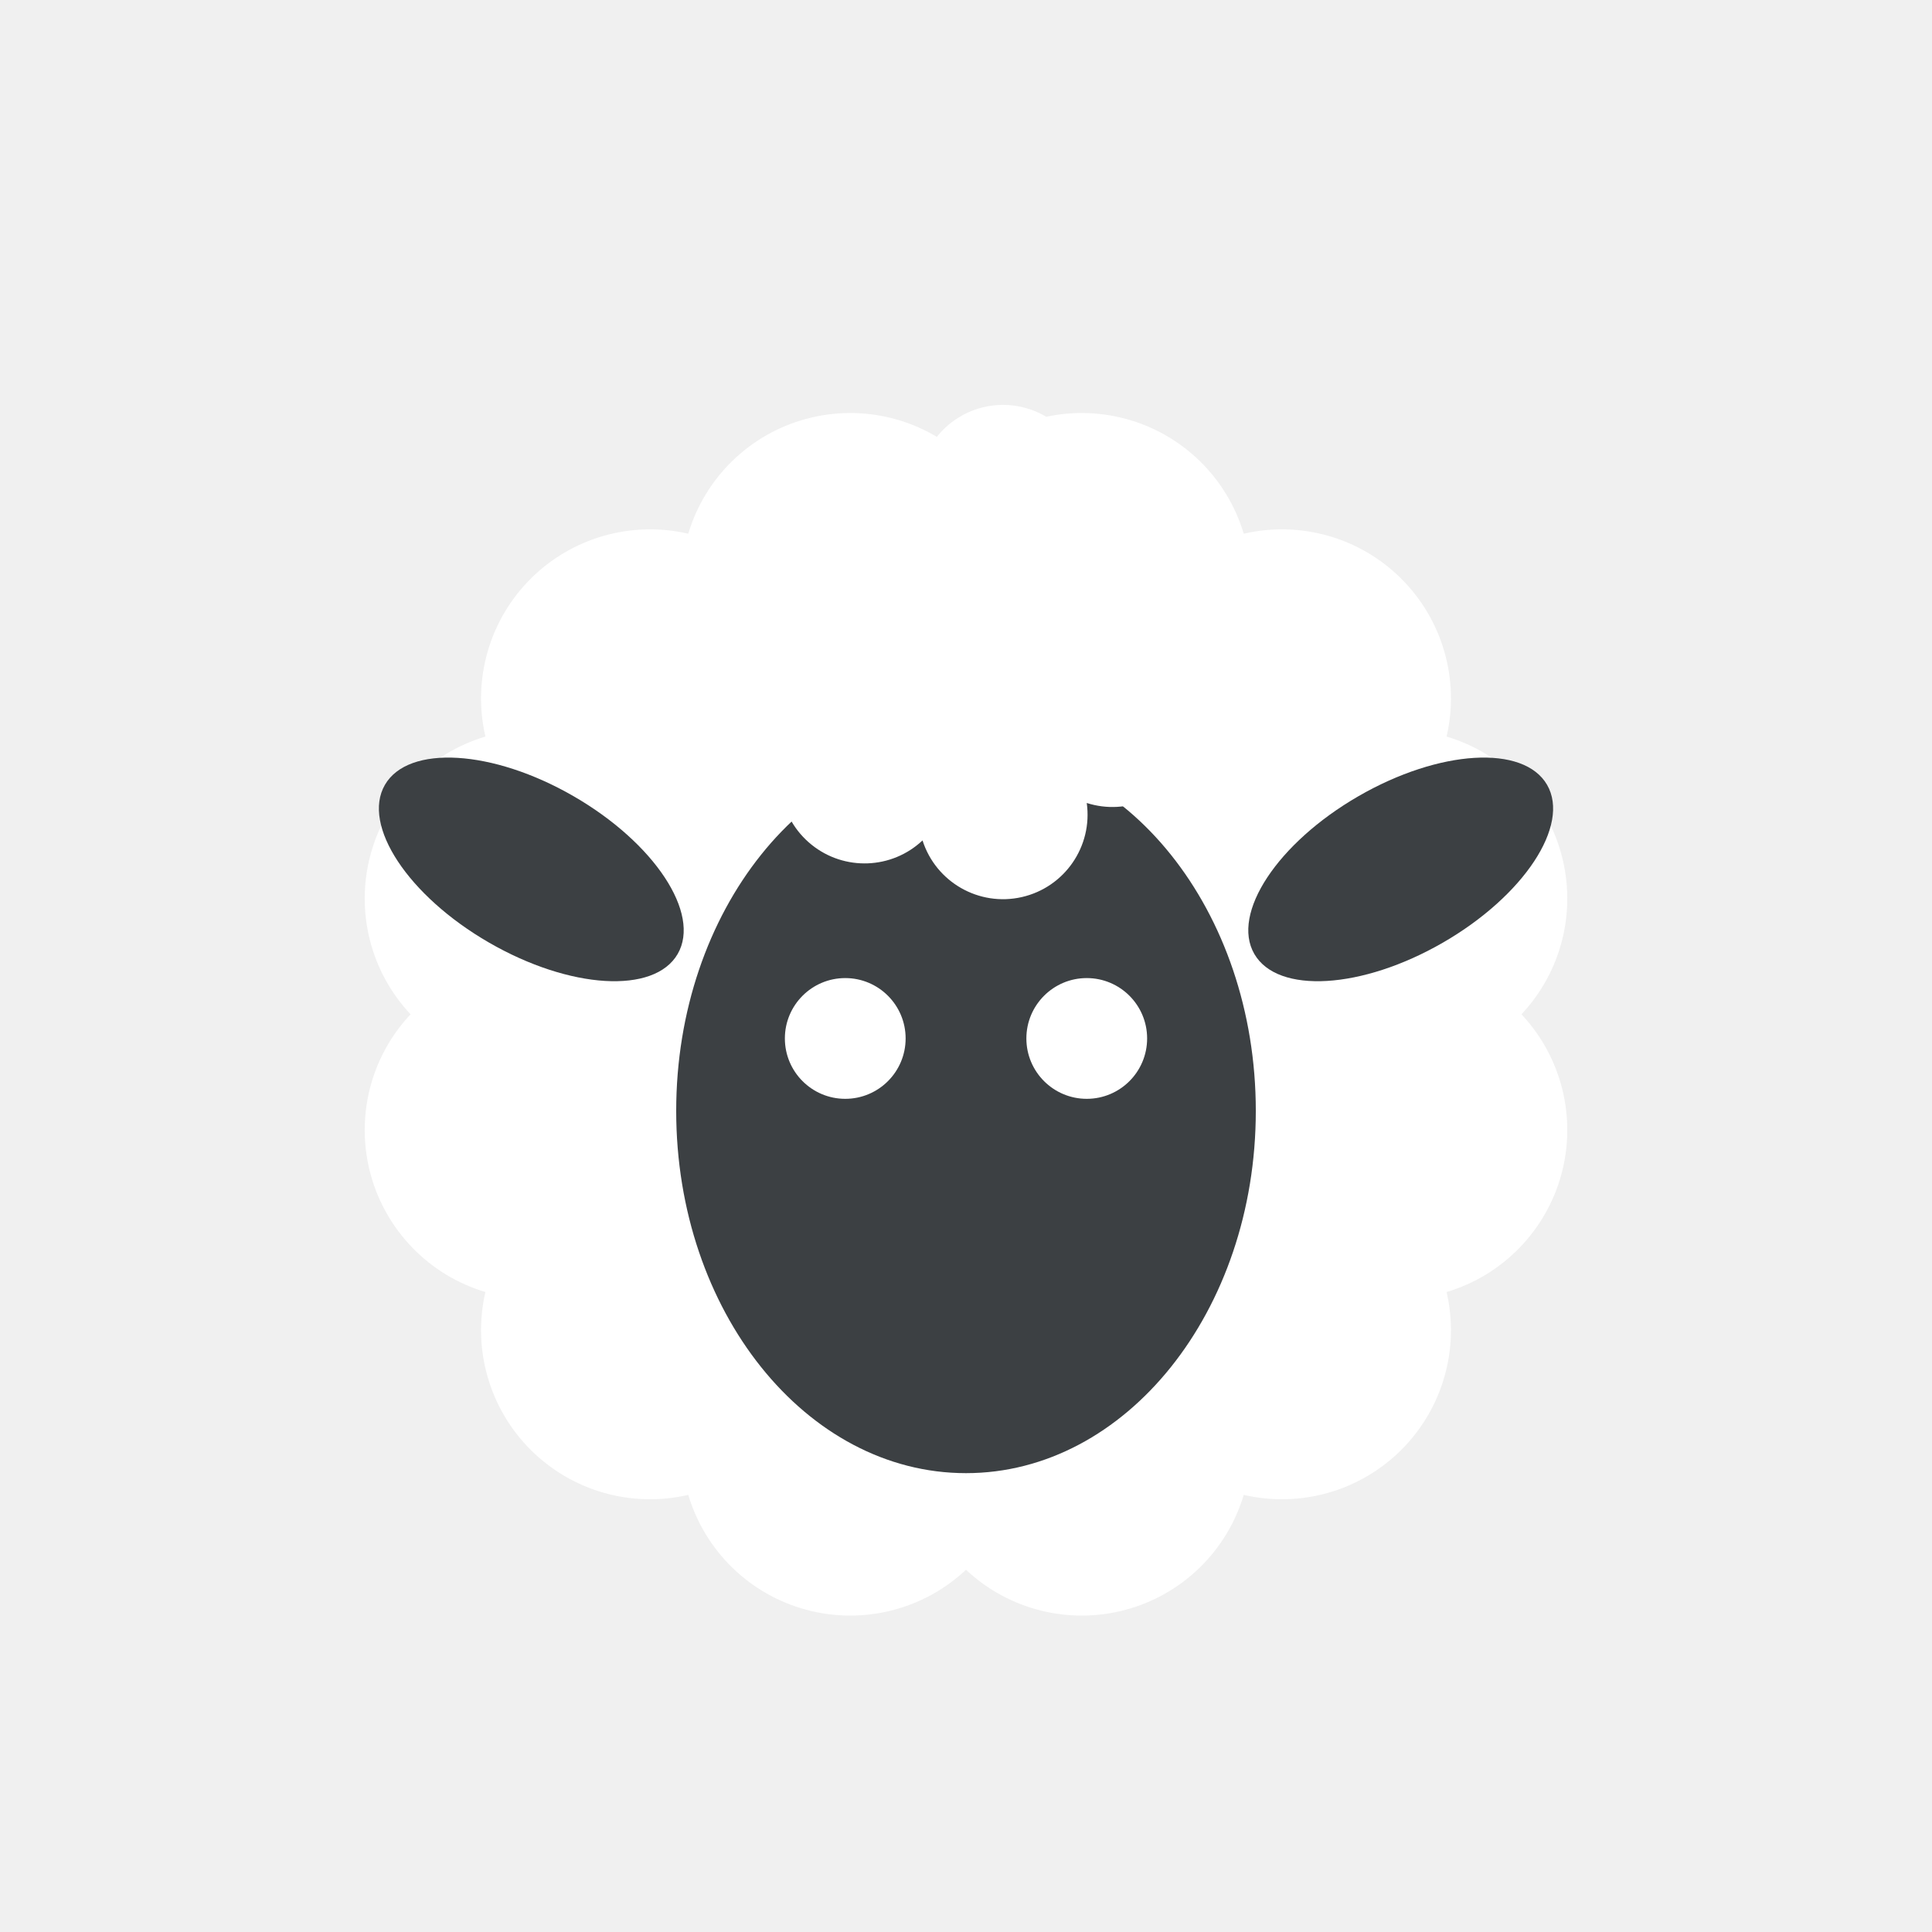
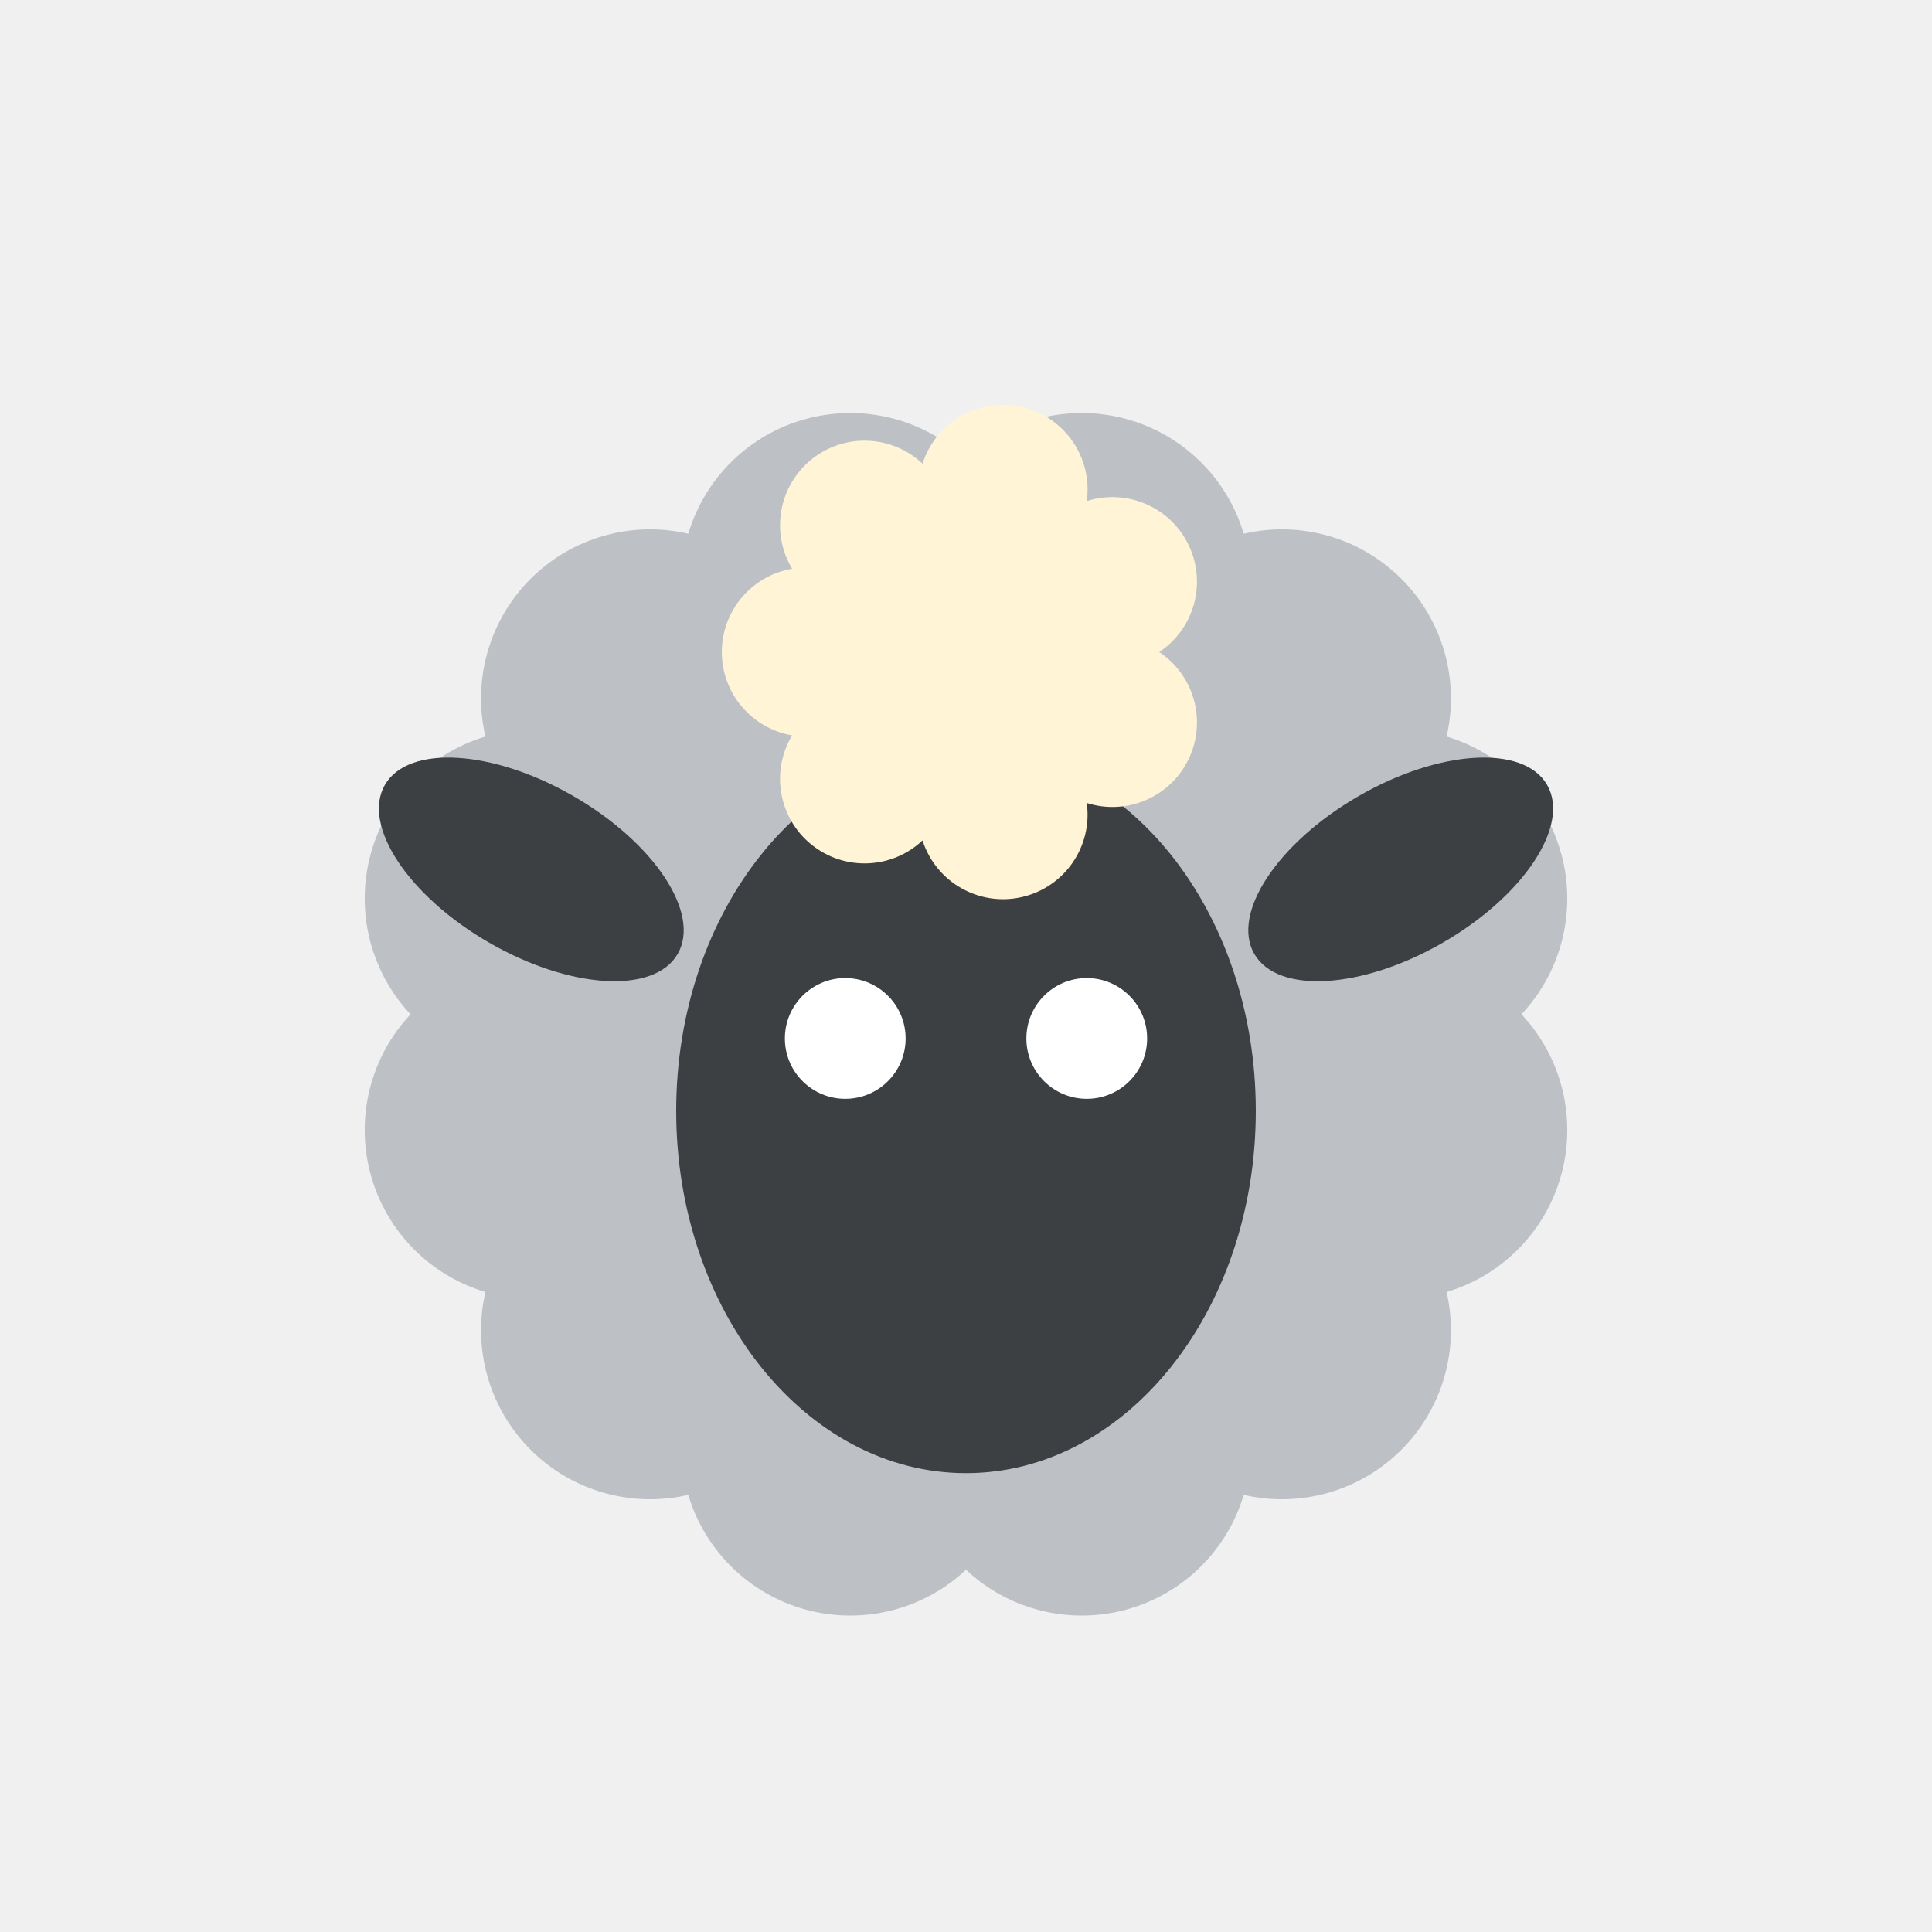
<svg xmlns="http://www.w3.org/2000/svg" viewBox="0 0 160 160">
-   <path d="M126 84A14 14 0 0 1 119.8 107A14 14 0 0 1 103 123.8A14 14 0 0 1 80 130A14 14 0 0 1 57 123.8A14 14 0 0 1 40.2 107A14 14 0 0 1 34 84A14 14 0 0 1 40.2 61A14 14 0 0 1 57 44.2A14 14 0 0 1 80 38A14 14 0 0 1 103 44.2A14 14 0 0 1 119.8 61A14 14 0 0 1 126 84z" stroke-linejoin="round" fill="#FFFFFF" />
+   <path d="M126 84A14 14 0 0 1 119.8 107A14 14 0 0 1 103 123.8A14 14 0 0 1 80 130A14 14 0 0 1 57 123.8A14 14 0 0 1 40.2 107A14 14 0 0 1 34 84A14 14 0 0 1 40.2 61A14 14 0 0 1 57 44.2A14 14 0 0 1 80 38A14 14 0 0 1 103 44.2A14 14 0 0 1 119.8 61A14 14 0 0 1 126 84z" stroke-linejoin="round" fill="#BDC1C6" />
  <ellipse cx="44" cy="72" rx="14" ry="7" transform="rotate(30 44 72)" fill="#3C4043" />
  <ellipse cx="116" cy="72" rx="14" ry="7" transform="rotate(-30 116 72)" fill="#3C4043" />
  <ellipse cx="80" cy="92" rx="24" ry="30" fill="#3C4043" />
  <circle cx="70" cy="86" r="5" fill="#FFFFFF" />
  <circle cx="90" cy="86" r="5" fill="#FFFFFF" />
-   <path d="M96 54A7 7 0 0 1 90 66.5A7 7 0 0 1 76.4 69.6A7 7 0 0 1 65.6 60.9A7 7 0 0 1 65.6 47.1A7 7 0 0 1 76.4 38.4A7 7 0 0 1 90 41.5A7 7 0 0 1 96 54z" fill="#FFFFFF" />
+   <path d="M96 54A7 7 0 0 1 90 66.5A7 7 0 0 1 76.4 69.6A7 7 0 0 1 65.6 60.9A7 7 0 0 1 65.6 47.1A7 7 0 0 1 76.4 38.4A7 7 0 0 1 90 41.5A7 7 0 0 1 96 54z" fill="#FFF4D6" />
</svg>
